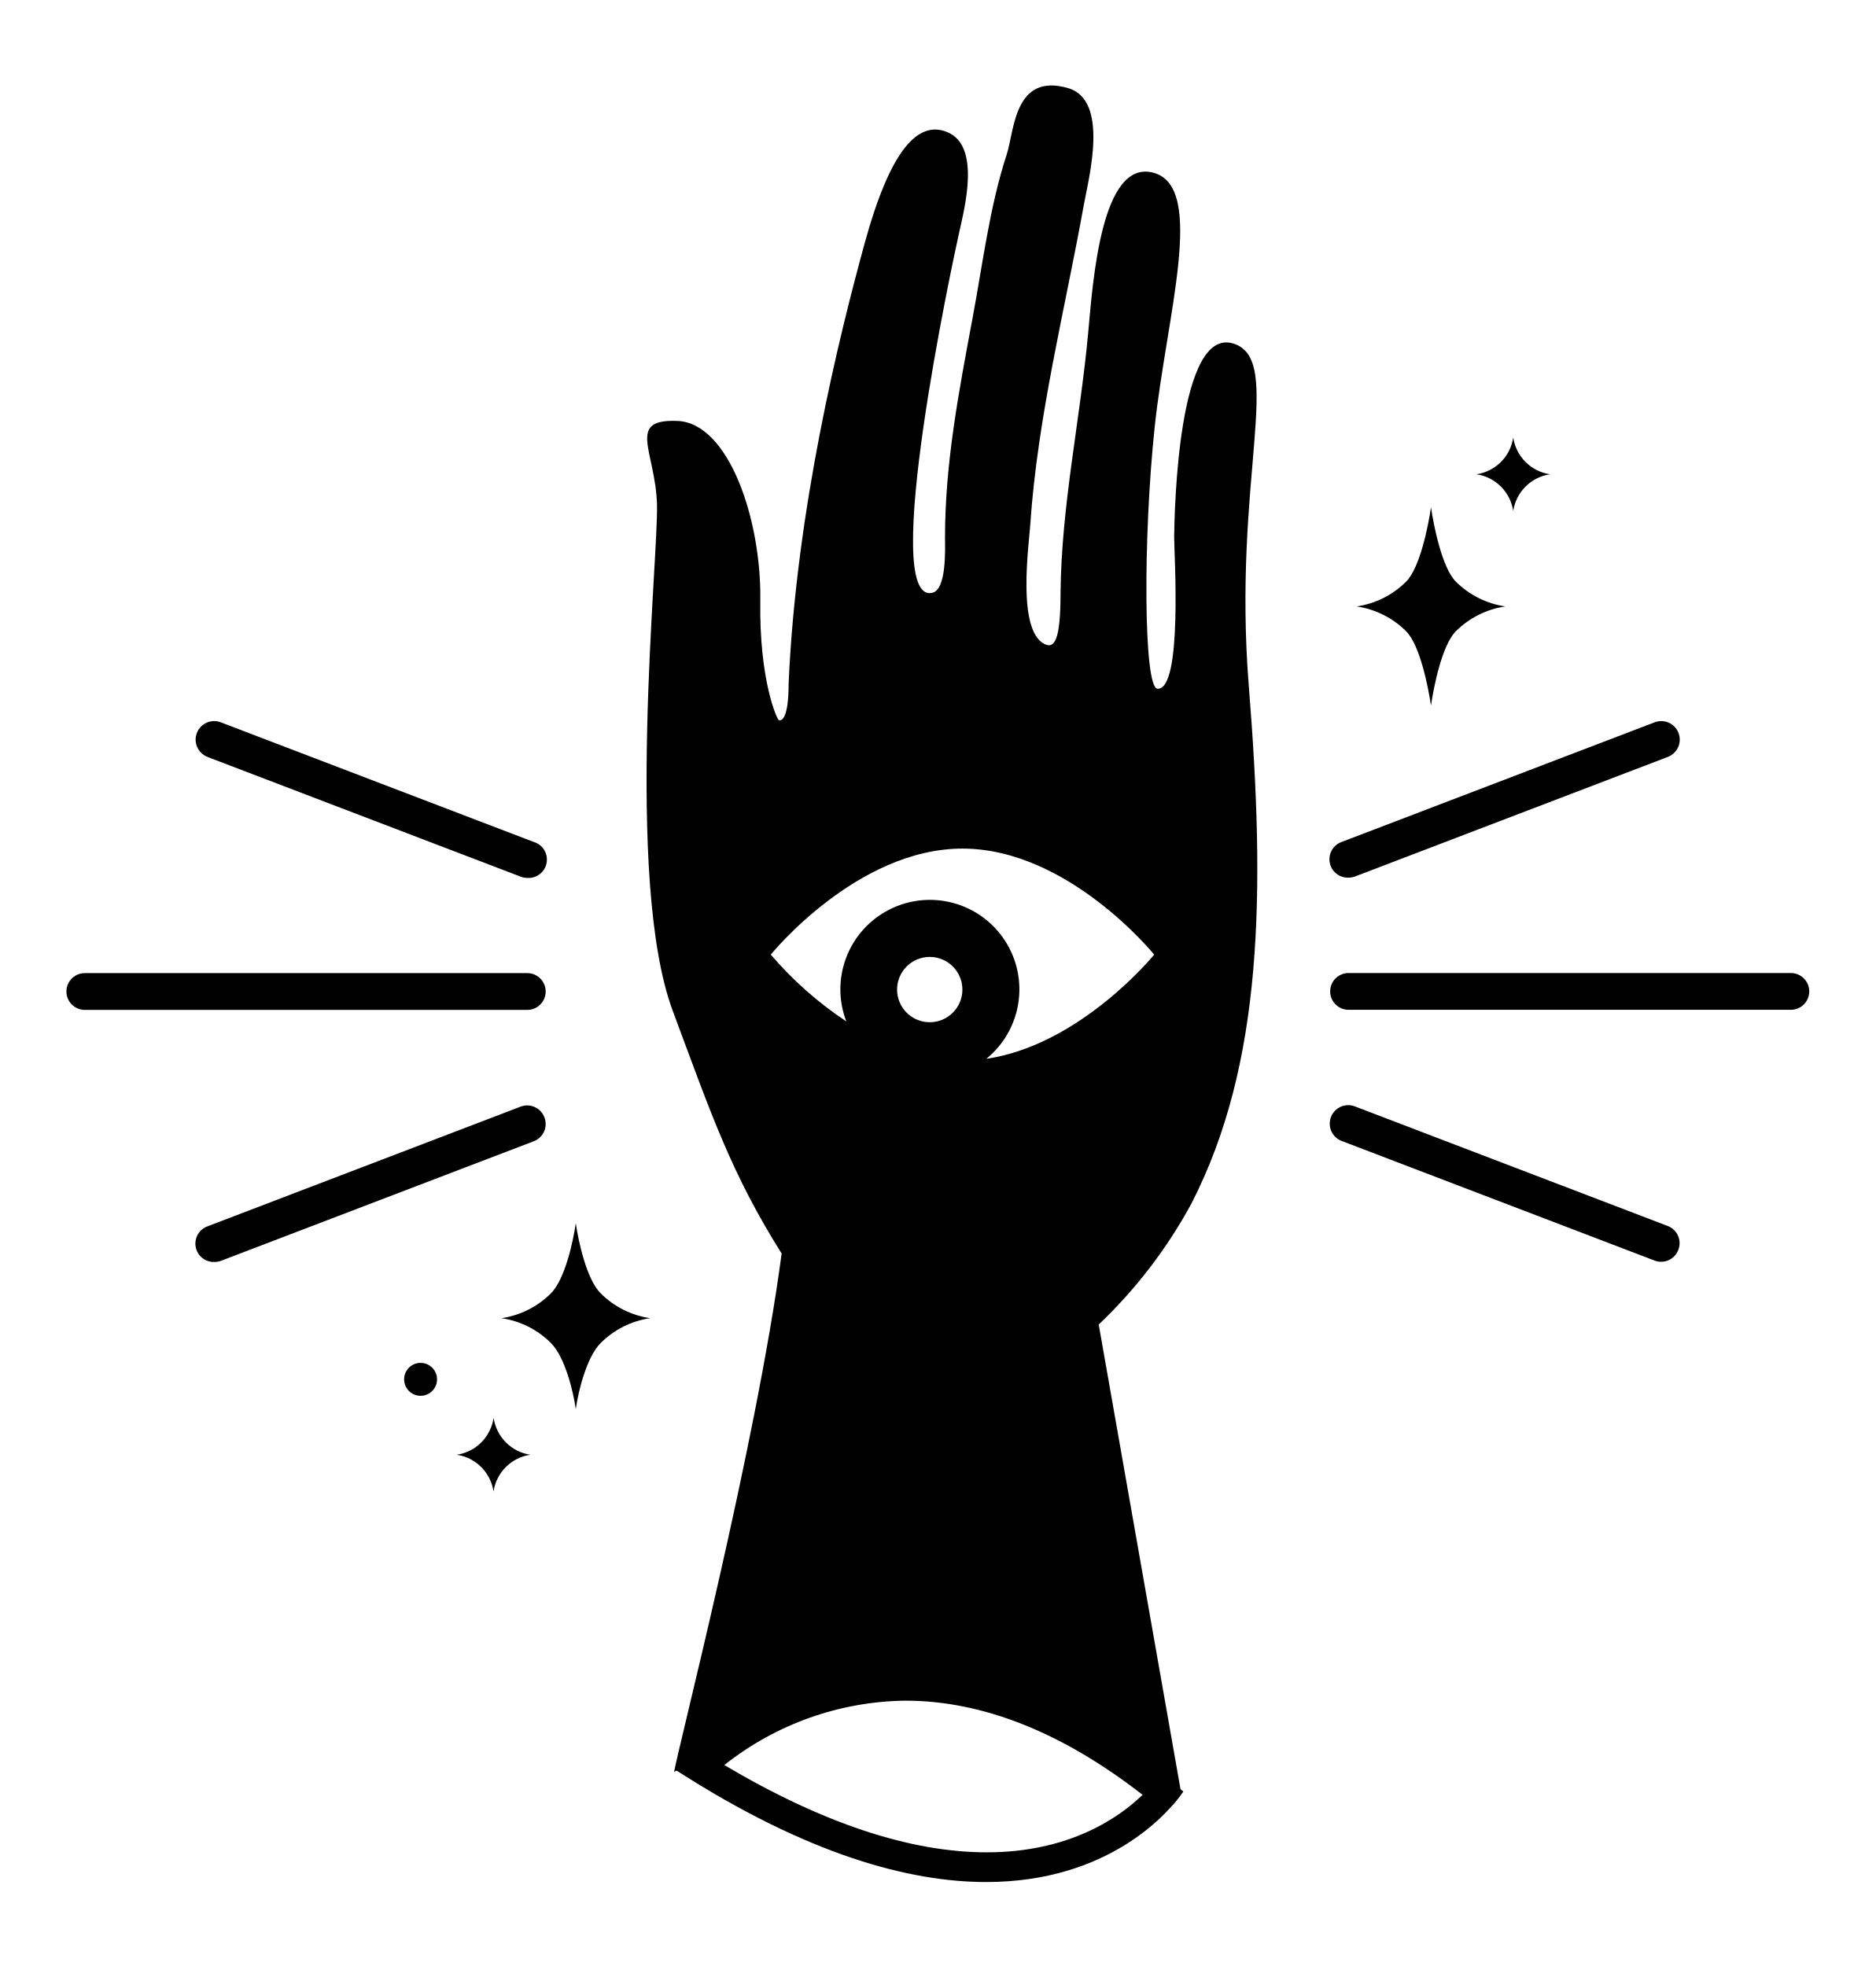
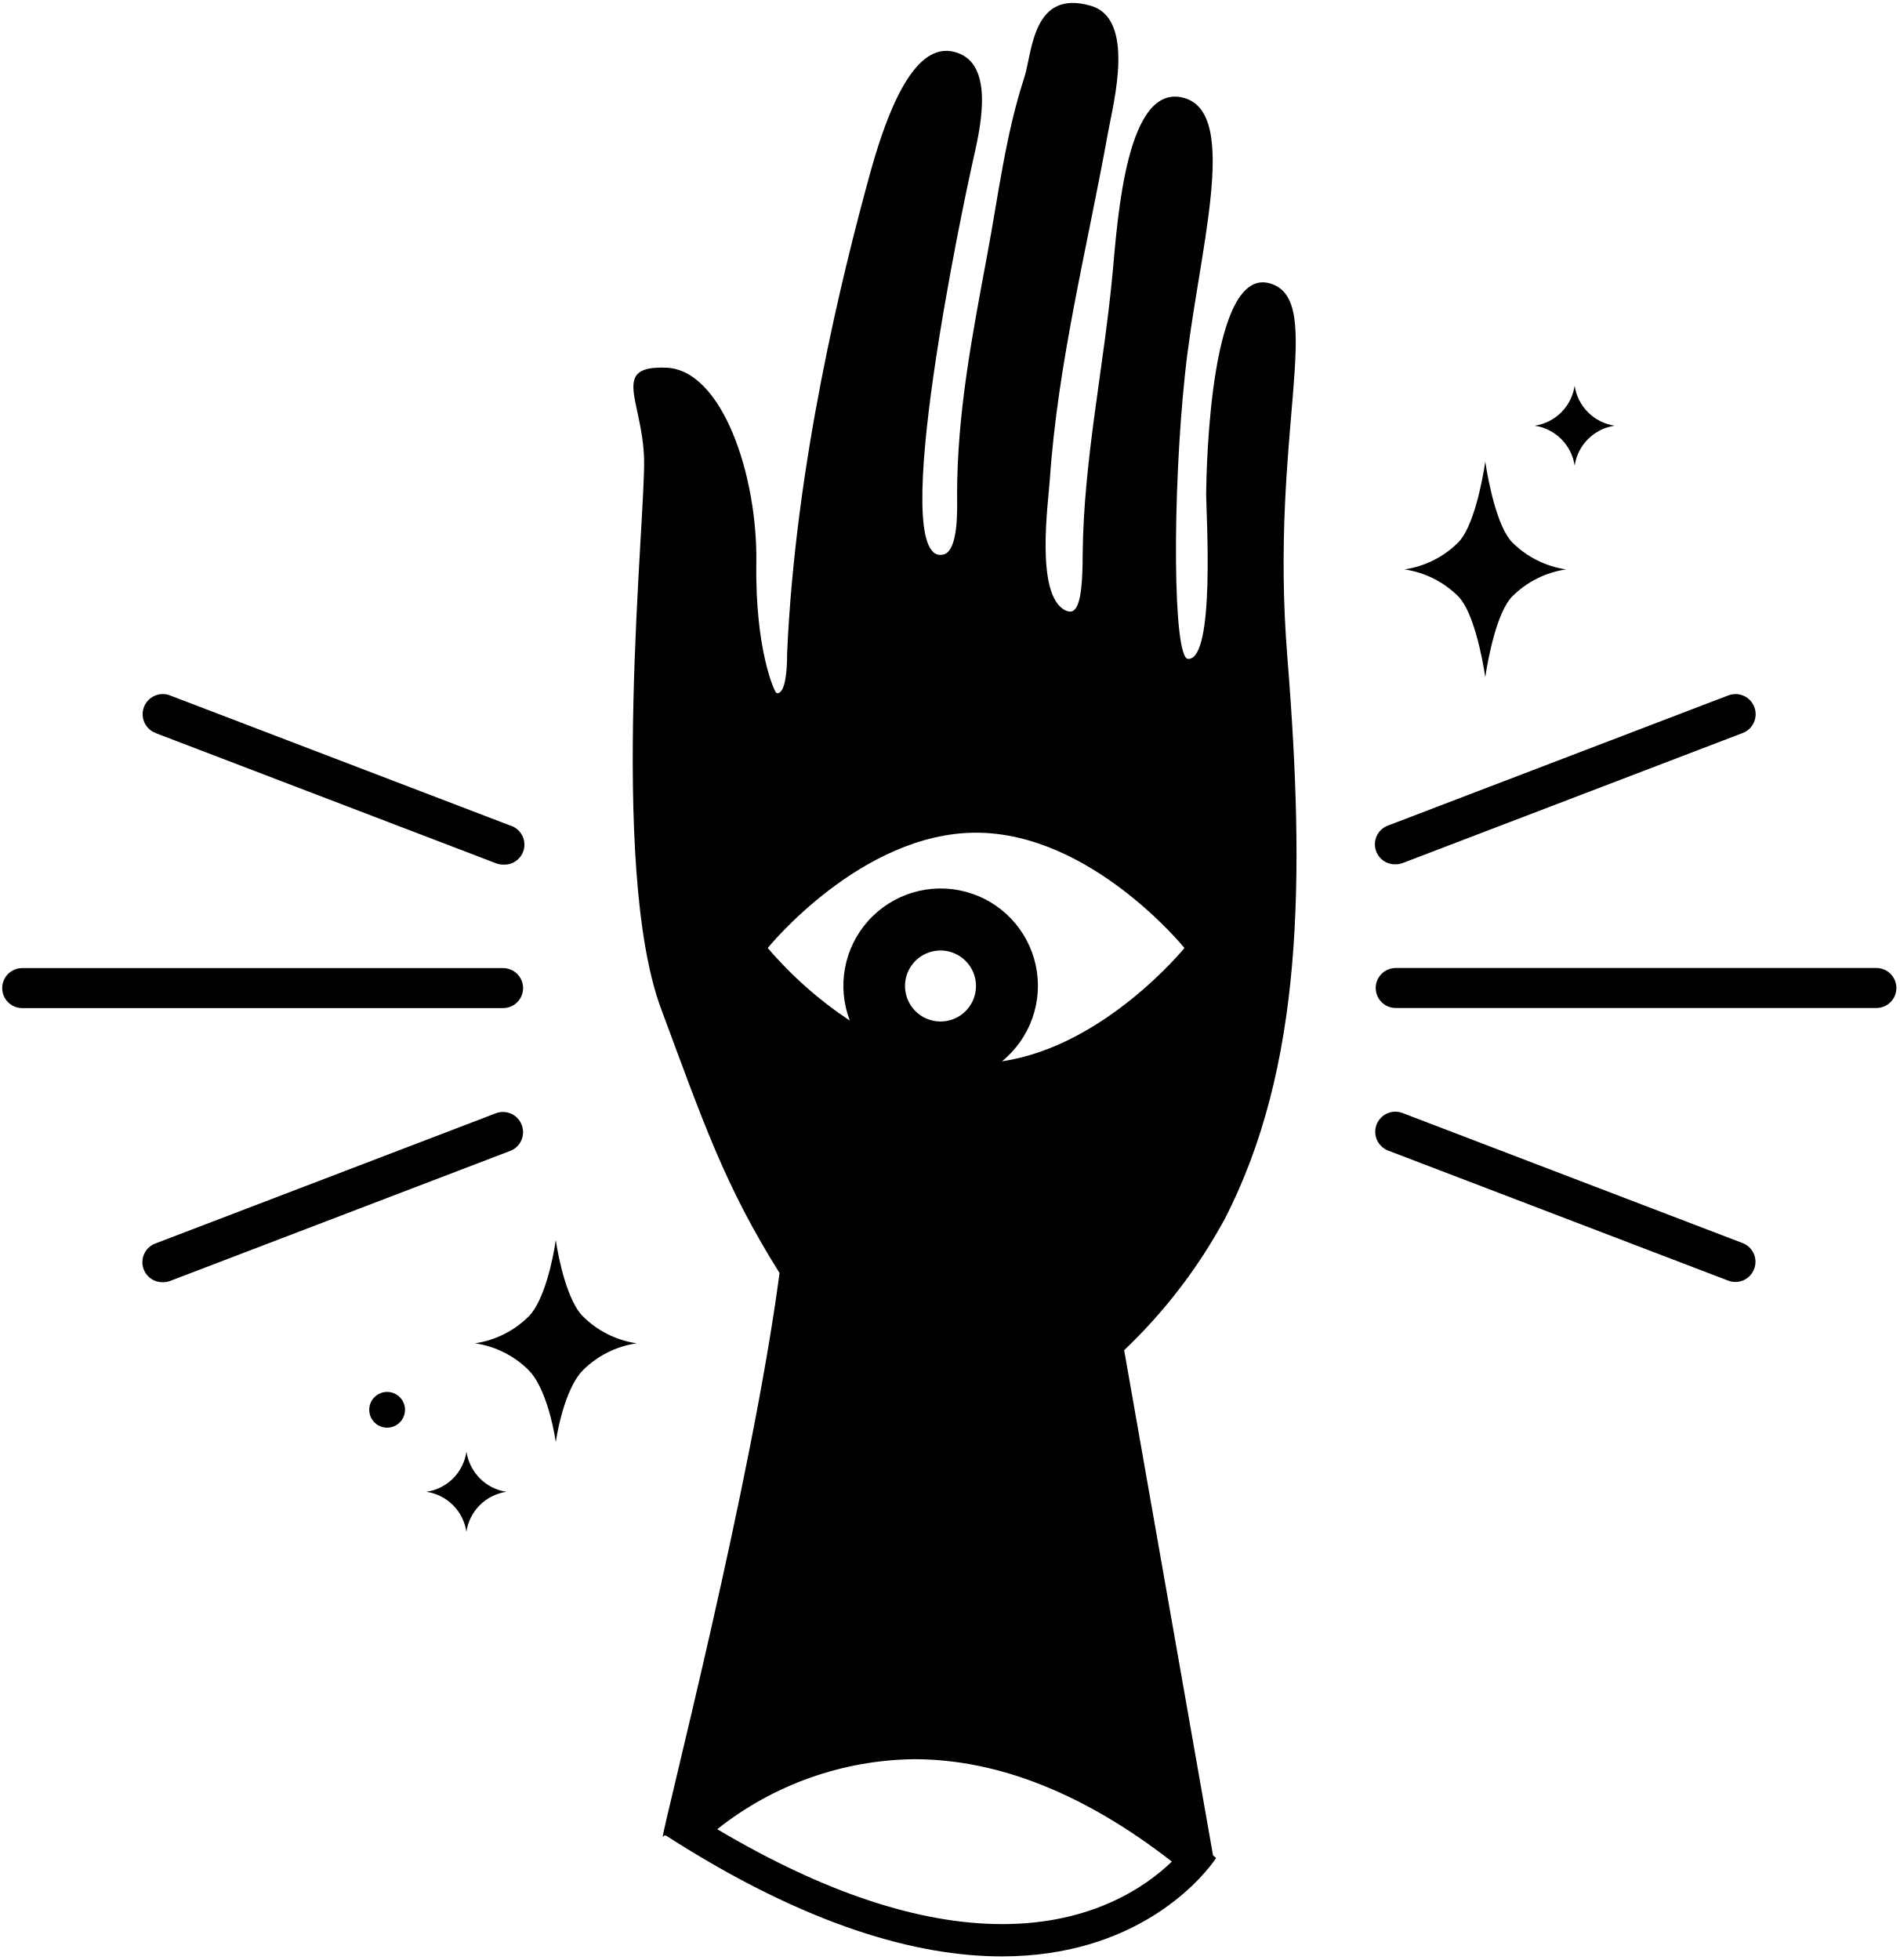
- <svg xmlns="http://www.w3.org/2000/svg" id="Layer_1" data-name="Layer 1" viewBox="0 0 203.9 213.77">
-   <defs>
-     <style>.cls-1{fill:#010101;}</style>
-   </defs>
-   <path class="cls-1" d="M73.5,192.68h-.17s0,0,0,0Z" />
-   <path class="cls-1" d="M73.33,192.68v-.05l0,.05Z" />
-   <path class="cls-1" d="M194.68,105.8H146.6a2,2,0,1,0,0,4h48.08a2,2,0,0,0,0-4Z" />
-   <path class="cls-1" d="M146.6,95.43a1.94,1.94,0,0,0,.71-.13l34-13a2,2,0,0,0-1.44-3.76l-34,13a2,2,0,0,0,.72,3.89Z" />
-   <path class="cls-1" d="M181.28,133.3l-34-13a2,2,0,0,0-1.43,3.76l34,13a2,2,0,0,0,2.6-1.16A2,2,0,0,0,181.28,133.3Z" />
-   <path class="cls-1" d="M59.32,107.81a2,2,0,0,0-2-2H9.22a2,2,0,0,0,0,4H57.3A2,2,0,0,0,59.32,107.81Z" />
-   <path class="cls-1" d="M22.62,82.33l34,13a1.94,1.94,0,0,0,.71.13A2,2,0,0,0,58,91.54l-34-13a2,2,0,1,0-1.44,3.76Z" />
-   <path class="cls-1" d="M59.18,121.49a2,2,0,0,0-2.59-1.16l-34,13a2,2,0,0,0,.72,3.89,2,2,0,0,0,.72-.13l34-13A2,2,0,0,0,59.18,121.49Z" />
-   <path class="cls-1" d="M155.56,76.72c.29-2,1.19-6.56,2.7-8.08a9.59,9.59,0,0,1,5.38-2.7,9.59,9.59,0,0,1-5.38-2.7c-1.51-1.52-2.41-6.12-2.7-8.08-.29,2-1.19,6.56-2.7,8.08a9.59,9.59,0,0,1-5.38,2.7,9.59,9.59,0,0,1,5.38,2.7C154.37,70.16,155.27,74.75,155.56,76.72Z" />
-   <path class="cls-1" d="M164.5,55.57a4.74,4.74,0,0,1,4-4,4.74,4.74,0,0,1-4-4,4.74,4.74,0,0,1-4,4,4.74,4.74,0,0,1,4,4Z" />
-   <path class="cls-1" d="M62.59,133c-.28,2-1.18,6.11-2.7,7.63a9.55,9.55,0,0,1-5.38,2.7,9.55,9.55,0,0,1,5.38,2.7c1.52,1.52,2.42,5.21,2.7,7.18.29-2,1.19-5.66,2.71-7.18a9.55,9.55,0,0,1,5.38-2.7,9.55,9.55,0,0,1-5.38-2.7C63.78,139.13,62.88,135,62.59,133Z" />
-   <path class="cls-1" d="M53.66,154.17a4.83,4.83,0,0,1-1.34,2.67,4.77,4.77,0,0,1-2.67,1.34,4.74,4.74,0,0,1,4,4,4.74,4.74,0,0,1,4-4A4.71,4.71,0,0,1,55,156.84,4.77,4.77,0,0,1,53.66,154.17Z" />
-   <path class="cls-1" d="M45.72,148.19A1.79,1.79,0,1,0,47.51,150,1.79,1.79,0,0,0,45.72,148.19Z" />
-   <path class="cls-1" d="M134.09,37.36c-6-1.9-6.41,18-6.45,21,0,1.94.94,16.66-1.81,16.53-1.53-.08-1.58-16.52-.3-28.52s5.59-26-.11-27.58-6.61,11.75-7.13,17.45c-.87,9.42-2.91,18.72-3,28.22,0,5-.61,6.15-1.76,5.56-3-1.53-1.68-10.74-1.53-13,.8-11.74,3.75-23.24,5.83-34.79.55-3,2.76-11.34-1.72-12.65-5.87-1.71-5.84,4.66-6.67,7.21-1.86,5.67-2.61,11.92-3.71,17.77-1.49,8-3,15.77-3,23.91,0,1.13.21,5.76-1.45,6-5.65,1,2.23-35.81,3-39.24.61-2.74,2.32-9.36-1.29-10.86-3.23-1.35-6.23,2-9,12.1s-7.42,28.88-8.26,47.82c0,4.25-.91,4.08-1.08,4s-2.13-4.26-2-13-3.4-19.29-9-19.52-2.41,3.25-2.23,9.06-3.59,40.83,1.71,55.07c4.24,11.4,6.36,17.67,11.84,26.4-2.77,21-11.5,54.69-11.69,56.41l.16-.16h.16c14.22,9.14,25.27,12.09,33.61,12.09,13.27,0,19.68-7.47,21.11-9.39l-.15.22.22-.32.25-.35h0l-.31-.26-8.89-50.52a52.93,52.93,0,0,0,10.08-13.16c7.77-15.13,8.05-33.69,6.24-56.19S139.67,39.11,134.09,37.36ZM107.26,201.41c-8.33,0-17.9-3.19-28.52-9.49a32.28,32.28,0,0,1,19.69-7c8.39,0,17.06,3.45,25.78,10.24C121.66,197.62,116.28,201.41,107.26,201.41ZM97.52,107.6a3.55,3.55,0,1,1,3.55,3.55A3.55,3.55,0,0,1,97.52,107.6Zm9.7,7.53A9.73,9.73,0,1,0,92,111.06a39.69,39.69,0,0,1-8.21-7.26s9.33-11.53,20.84-11.53,20.84,11.53,20.84,11.53S117.49,113.62,107.22,115.13Z" />
+ <svg xmlns="http://www.w3.org/2000/svg" width="190" height="196" viewBox="0 0 190 196" fill="none">
+   <path d="M187.68 96.8H139.6C139.07 96.8 138.561 97.011 138.186 97.386C137.811 97.761 137.6 98.27 137.6 98.8C137.6 99.33 137.811 99.839 138.186 100.214C138.561 100.589 139.07 100.8 139.6 100.8H187.68C188.21 100.8 188.719 100.589 189.094 100.214C189.469 99.839 189.68 99.33 189.68 98.8C189.68 98.27 189.469 97.761 189.094 97.386C188.719 97.011 188.21 96.8 187.68 96.8Z" fill="#010101" />
+   <path d="M139.6 86.43C139.843 86.431 140.084 86.387 140.31 86.3L174.31 73.3C174.809 73.109 175.211 72.728 175.428 72.24C175.646 71.753 175.661 71.199 175.47 70.7C175.279 70.201 174.898 69.799 174.41 69.582C173.923 69.364 173.369 69.349 172.87 69.54L138.87 82.54C138.417 82.696 138.035 83.009 137.793 83.423C137.552 83.837 137.467 84.324 137.554 84.795C137.641 85.266 137.895 85.691 138.268 85.991C138.642 86.291 139.111 86.447 139.59 86.43H139.6Z" fill="#010101" />
+   <path d="M174.28 124.3L140.28 111.3C139.781 111.11 139.228 111.127 138.741 111.345C138.255 111.564 137.875 111.966 137.685 112.465C137.495 112.964 137.512 113.517 137.73 114.004C137.949 114.49 138.351 114.87 138.85 115.06L172.85 128.06C173.097 128.156 173.36 128.203 173.625 128.196C173.89 128.19 174.151 128.131 174.392 128.024C174.634 127.916 174.852 127.761 175.034 127.568C175.215 127.375 175.357 127.148 175.45 126.9C175.546 126.653 175.592 126.389 175.585 126.123C175.578 125.858 175.519 125.597 175.41 125.355C175.301 125.113 175.145 124.895 174.951 124.714C174.757 124.533 174.529 124.392 174.28 124.3V124.3Z" fill="#010101" />
+   <path d="M52.32 98.81C52.32 98.28 52.109 97.771 51.734 97.396C51.359 97.021 50.85 96.81 50.32 96.81H2.22C1.69 96.81 1.181 97.021 0.806 97.396C0.431 97.771 0.22 98.28 0.22 98.81C0.22 99.34 0.431 99.849 0.806 100.224C1.181 100.599 1.69 100.81 2.22 100.81H50.3C50.564 100.813 50.827 100.763 51.072 100.664C51.316 100.564 51.539 100.417 51.727 100.231C51.915 100.045 52.064 99.824 52.166 99.58C52.268 99.336 52.32 99.074 52.32 98.81Z" fill="#010101" />
+   <path d="M15.62 73.33L49.62 86.33C49.846 86.417 50.087 86.462 50.33 86.46C50.822 86.49 51.308 86.338 51.695 86.031C52.082 85.725 52.342 85.287 52.425 84.801C52.508 84.315 52.408 83.815 52.145 83.397C51.882 82.98 51.474 82.675 51 82.54L17 69.54C16.501 69.349 15.947 69.364 15.46 69.582C14.972 69.799 14.591 70.201 14.4 70.7C14.209 71.199 14.224 71.753 14.441 72.24C14.659 72.728 15.061 73.109 15.56 73.3L15.62 73.33Z" fill="#010101" />
+   <path d="M52.18 112.49C52.087 112.243 51.946 112.017 51.765 111.825C51.584 111.633 51.367 111.479 51.126 111.371C50.886 111.263 50.626 111.204 50.362 111.197C50.099 111.19 49.836 111.235 49.59 111.33L15.59 124.33C15.137 124.486 14.755 124.799 14.513 125.213C14.272 125.627 14.187 126.114 14.274 126.585C14.361 127.056 14.615 127.481 14.989 127.781C15.362 128.081 15.831 128.237 16.31 128.22C16.556 128.221 16.8 128.177 17.03 128.09L51.03 115.09C51.277 114.996 51.503 114.854 51.695 114.672C51.887 114.49 52.041 114.272 52.147 114.03C52.254 113.788 52.312 113.528 52.318 113.263C52.324 112.999 52.277 112.736 52.18 112.49V112.49Z" fill="#010101" />
+   <path d="M148.56 67.72C148.85 65.72 149.75 61.16 151.26 59.64C152.717 58.186 154.603 57.239 156.64 56.94C154.603 56.641 152.717 55.694 151.26 54.24C149.75 52.72 148.85 48.12 148.56 46.16C148.27 48.16 147.37 52.72 145.86 54.24C144.403 55.694 142.517 56.641 140.48 56.94C142.517 57.239 144.403 58.186 145.86 59.64C147.37 61.16 148.27 65.75 148.56 67.72Z" fill="#010101" />
+   <path d="M157.5 46.57C157.648 45.562 158.117 44.628 158.838 43.908C159.558 43.187 160.492 42.718 161.5 42.57C160.492 42.422 159.558 41.953 158.838 41.232C158.117 40.512 157.648 39.578 157.5 38.57C157.352 39.578 156.883 40.512 156.162 41.232C155.442 41.953 154.508 42.422 153.5 42.57C154.508 42.718 155.442 43.187 156.162 43.908C156.883 44.628 157.352 45.562 157.5 46.57Z" fill="#010101" />
+   <path d="M55.59 124C55.31 126 54.41 130.11 52.89 131.63C51.435 133.086 49.547 134.033 47.51 134.33C49.547 134.627 51.435 135.574 52.89 137.03C54.41 138.55 55.31 142.24 55.59 144.21C55.88 142.21 56.78 138.55 58.3 137.03C59.755 135.574 61.642 134.627 63.68 134.33C61.642 134.033 59.755 133.086 58.3 131.63C56.78 130.13 55.88 126 55.59 124V124Z" fill="#010101" />
+   <path d="M46.66 145.17C46.507 146.179 46.038 147.114 45.32 147.84C44.596 148.561 43.66 149.031 42.65 149.18C43.658 149.328 44.592 149.797 45.312 150.518C46.033 151.238 46.502 152.172 46.65 153.18C46.798 152.172 47.267 151.238 47.988 150.518C48.708 149.797 49.642 149.328 50.65 149.18C49.645 149.031 48.716 148.561 48 147.84C47.279 147.116 46.809 146.181 46.66 145.17V145.17Z" fill="#010101" />
+   <path d="M38.72 139.19C38.367 139.19 38.022 139.295 37.728 139.49C37.434 139.686 37.204 139.965 37.068 140.29C36.932 140.616 36.896 140.975 36.963 141.322C37.031 141.669 37.199 141.988 37.447 142.239C37.696 142.49 38.013 142.662 38.359 142.733C38.705 142.804 39.064 142.772 39.391 142.639C39.719 142.507 40 142.281 40.199 141.989C40.398 141.697 40.506 141.353 40.51 141C40.513 140.763 40.468 140.528 40.38 140.309C40.291 140.089 40.159 139.89 39.993 139.721C39.826 139.553 39.628 139.419 39.41 139.328C39.191 139.237 38.957 139.19 38.72 139.19Z" fill="#010101" />
+   <path d="M127.09 28.36C121.09 26.46 120.68 46.36 120.64 49.36C120.64 51.3 121.58 66.02 118.83 65.89C117.3 65.81 117.25 49.37 118.53 37.37C119.81 25.37 124.12 11.37 118.42 9.79C112.72 8.21 111.81 21.54 111.29 27.24C110.42 36.66 108.38 45.96 108.29 55.46C108.29 60.46 107.68 61.61 106.53 61.02C103.53 59.49 104.85 50.28 105 48.02C105.8 36.28 108.75 24.78 110.83 13.23C111.38 10.23 113.59 1.89 109.11 0.58C103.24 -1.13 103.27 5.24 102.44 7.79C100.58 13.46 99.83 19.71 98.73 25.56C97.24 33.56 95.73 41.33 95.73 49.47C95.73 50.6 95.94 55.23 94.28 55.47C88.63 56.47 96.51 19.66 97.28 16.23C97.89 13.49 99.6 6.87 95.99 5.37C92.76 4.02 89.76 7.37 86.99 17.47C84.22 27.57 79.57 46.35 78.73 65.29C78.73 69.54 77.82 69.37 77.65 69.29C77.48 69.21 75.52 65.03 75.65 56.29C75.78 47.55 72.25 37 66.65 36.77C61.05 36.54 64.24 40.02 64.42 45.83C64.6 51.64 60.83 86.66 66.13 100.9C70.37 112.3 72.49 118.57 77.97 127.3C75.2 148.3 66.47 181.99 66.28 183.71L66.44 183.55H66.6C80.82 192.69 91.87 195.64 100.21 195.64C113.48 195.64 119.89 188.17 121.32 186.25L121.17 186.47L121.39 186.15L121.64 185.8L121.33 185.54L112.44 135.02C116.47 131.19 119.872 126.749 122.52 121.86C130.29 106.73 130.57 88.17 128.76 65.67C126.95 43.17 132.67 30.11 127.09 28.36V28.36ZM100.26 192.41C91.93 192.41 82.36 189.22 71.74 182.92C77.346 178.468 84.272 176.006 91.43 175.92C99.82 175.92 108.49 179.37 117.21 186.16C114.66 188.62 109.28 192.41 100.26 192.41ZM90.52 98.6C90.52 97.898 90.728 97.212 91.118 96.628C91.508 96.044 92.063 95.589 92.712 95.32C93.36 95.052 94.074 94.981 94.763 95.118C95.451 95.255 96.084 95.593 96.58 96.09C97.077 96.586 97.415 97.219 97.552 97.907C97.689 98.596 97.618 99.31 97.35 99.959C97.081 100.607 96.626 101.162 96.042 101.552C95.459 101.942 94.772 102.15 94.07 102.15C93.129 102.15 92.225 101.776 91.56 101.11C90.894 100.444 90.52 99.541 90.52 98.6ZM100.22 106.13C101.612 104.999 102.665 103.506 103.261 101.814C103.858 100.123 103.975 98.299 103.601 96.545C103.226 94.791 102.374 93.175 101.138 91.874C99.903 90.574 98.332 89.641 96.599 89.178C94.866 88.714 93.039 88.739 91.32 89.249C89.6 89.759 88.055 90.734 86.855 92.067C85.654 93.4 84.846 95.039 84.519 96.802C84.192 98.566 84.358 100.385 85 102.06C81.941 100.031 79.178 97.588 76.79 94.8C76.79 94.8 86.12 83.27 97.63 83.27C109.14 83.27 118.47 94.8 118.47 94.8C118.47 94.8 110.49 104.62 100.22 106.13V106.13Z" fill="#010101" />
</svg>
